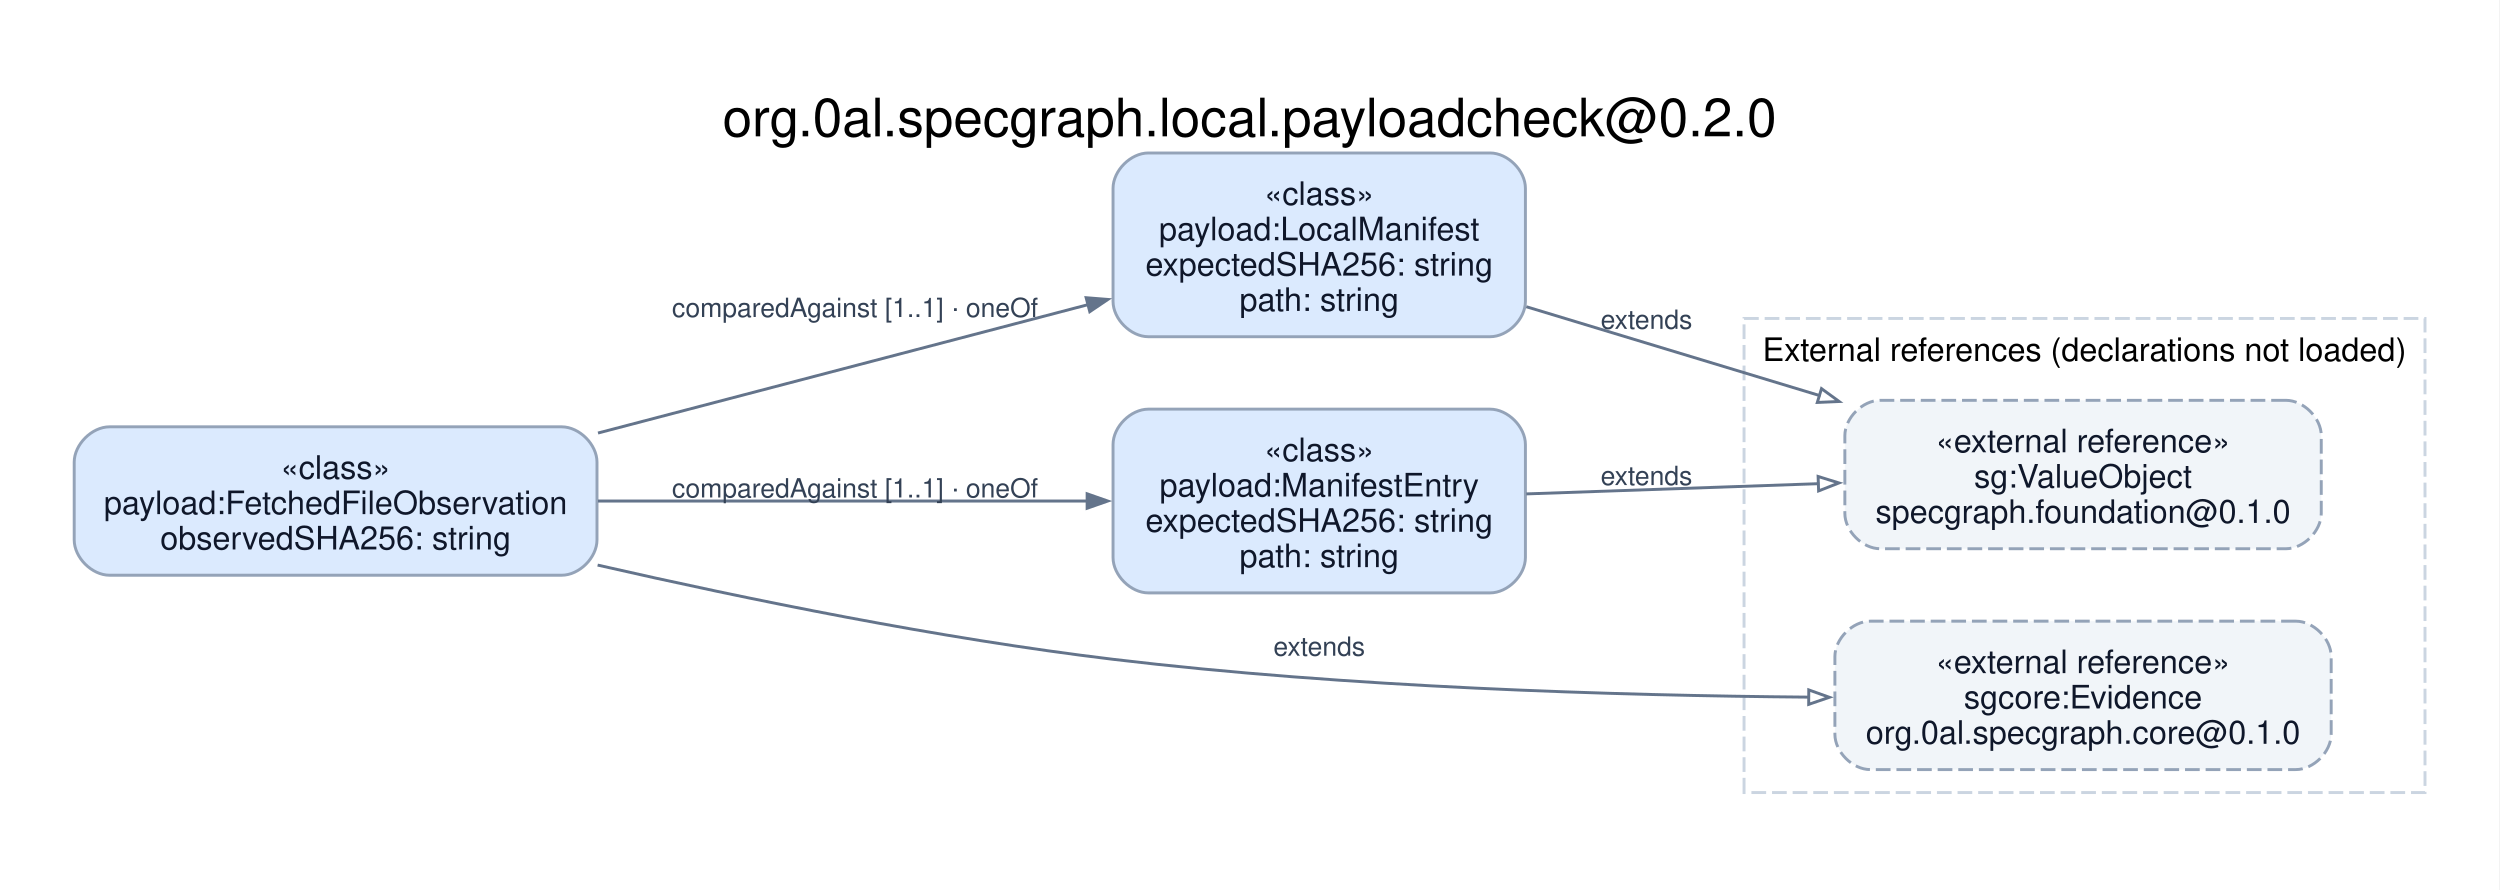
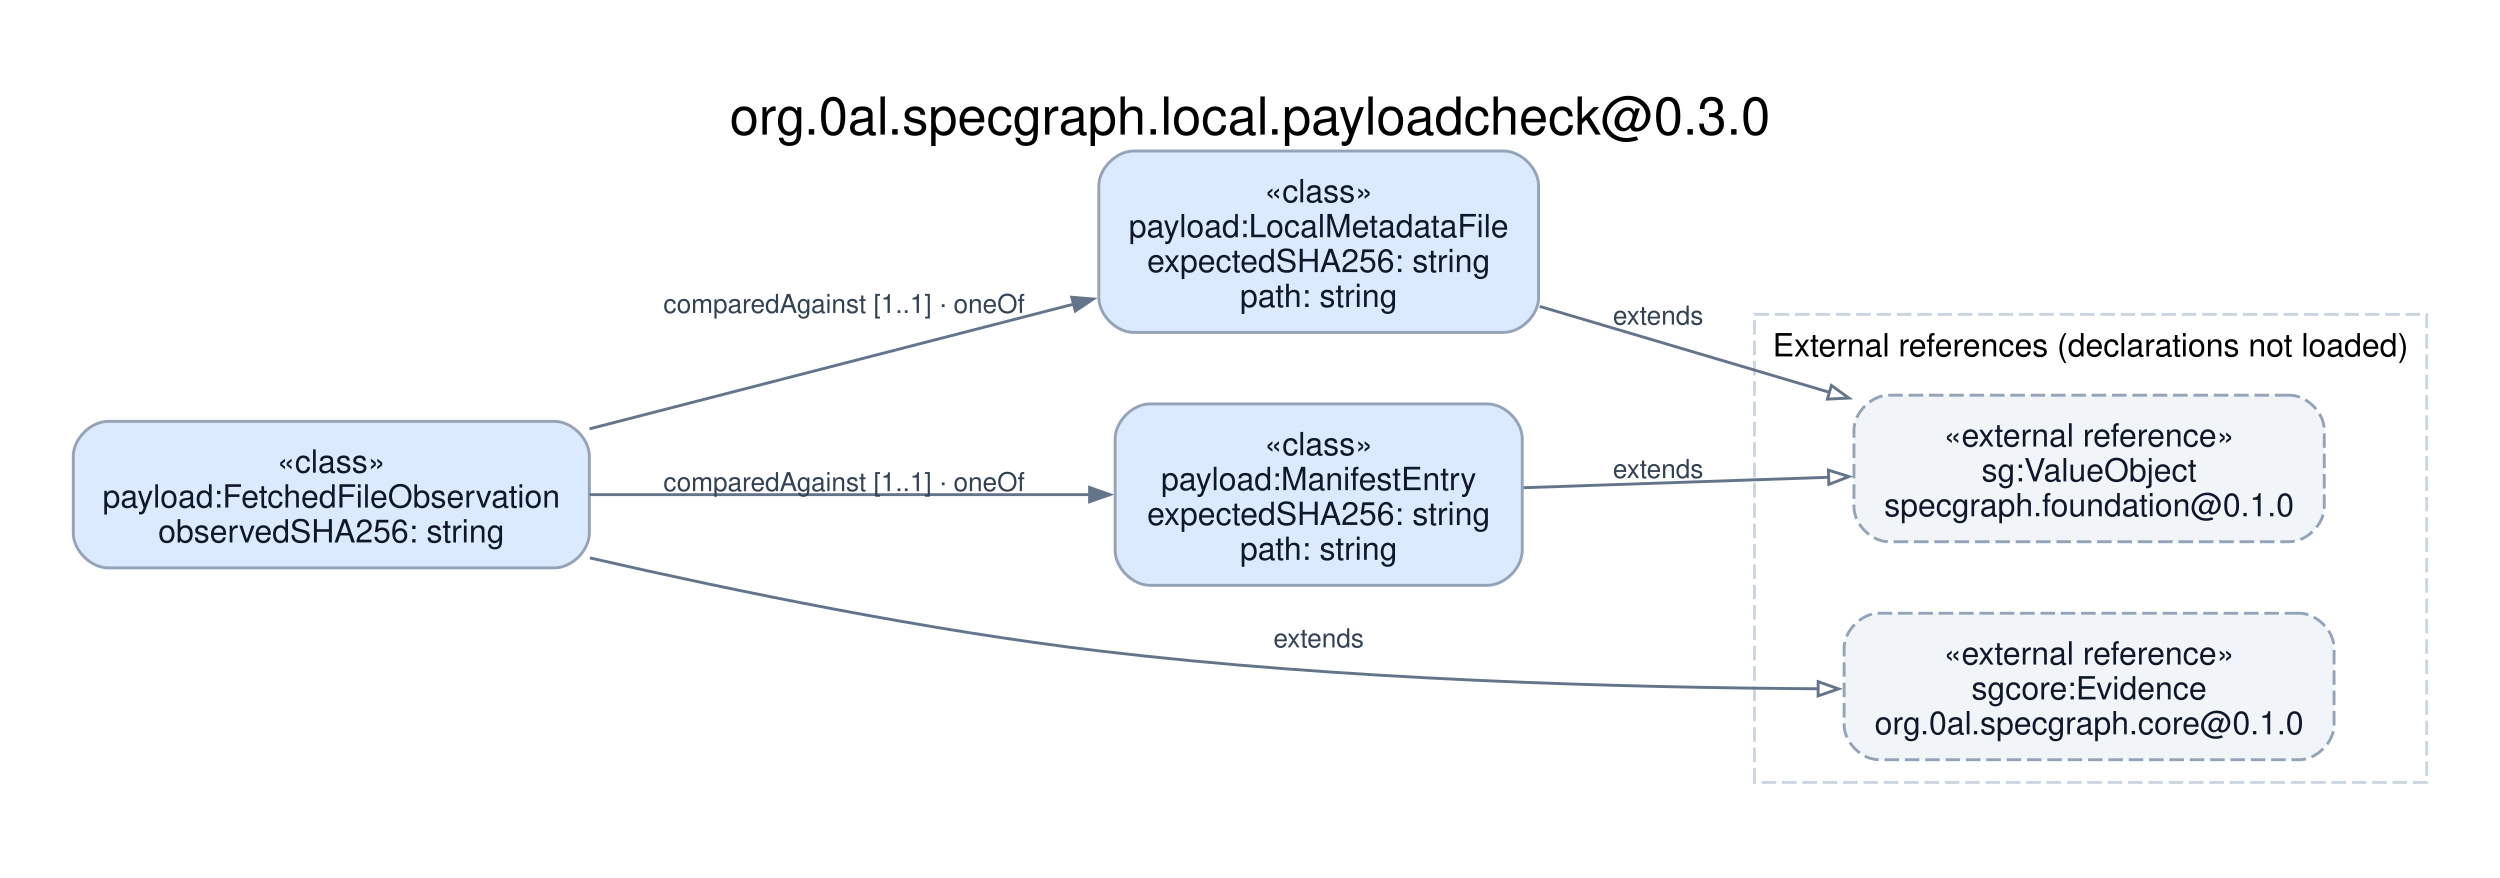
- <svg xmlns="http://www.w3.org/2000/svg" width="849pt" height="302pt" viewBox="0.00 0.00 849.00 302.00">
+ <svg xmlns="http://www.w3.org/2000/svg" width="860pt" height="302pt" viewBox="0.00 0.00 860.00 302.00">
  <g id="graph0" class="graph" transform="scale(1 1) rotate(0) translate(25.2 277.15)">
-     <polygon fill="#ffffff" stroke="none" points="-25.2,25.2 -25.2,-277.15 823.53,-277.15 823.53,25.2 -25.2,25.2" />
-     <text xml:space="preserve" text-anchor="middle" x="399.16" y="-230.85" font-family="Helvetica,sans-Serif" font-size="18.00">org.0al.specgraph.local.payloadcheck@0.2.0</text>
+     <polygon fill="#ffffff" stroke="none" points="-25.2,25.2 -25.2,-277.15 834.78,-277.15 834.78,25.2 -25.2,25.2" />
+     <text xml:space="preserve" text-anchor="middle" x="404.79" y="-230.85" font-family="Helvetica,sans-Serif" font-size="18.00">org.0al.specgraph.local.payloadcheck@0.3.0</text>
    <g id="clust1" class="cluster">
-       <polygon fill="#ffffff" stroke="#cbd5e1" stroke-dasharray="5,2" points="567.08,-8 567.08,-169 798.33,-169 798.33,-8 567.08,-8" />
-       <text xml:space="preserve" text-anchor="middle" x="682.7" y="-154.55" font-family="Helvetica,sans-Serif" font-size="11.00">External references (declarations not loaded)</text>
+       <polygon fill="#ffffff" stroke="#cbd5e1" stroke-dasharray="5,2" points="578.33,-8 578.33,-169 809.58,-169 809.58,-8 578.33,-8" />
+       <text xml:space="preserve" text-anchor="middle" x="693.95" y="-154.55" font-family="Helvetica,sans-Serif" font-size="11.00">External references (declarations not loaded)</text>
    </g>
    <g id="node1" class="node">
      <path fill="#dbeafe" stroke="#94a3b8" d="M165.54,-132.2C165.54,-132.2 12,-132.2 12,-132.2 6,-132.2 0,-126.2 0,-120.2 0,-120.2 0,-93.8 0,-93.8 0,-87.8 6,-81.8 12,-81.8 12,-81.8 165.54,-81.8 165.54,-81.8 171.54,-81.8 177.54,-87.8 177.54,-93.8 177.54,-93.8 177.54,-120.2 177.54,-120.2 177.54,-126.2 171.54,-132.2 165.54,-132.2" />
      <text xml:space="preserve" text-anchor="middle" x="88.77" y="-114.55" font-family="Helvetica,sans-Serif" font-size="11.00" fill="#0f172a">«class»</text>
      <text xml:space="preserve" text-anchor="middle" x="88.77" y="-102.55" font-family="Helvetica,sans-Serif" font-size="11.00" fill="#0f172a">payload:FetchedFileObservation</text>
      <text xml:space="preserve" text-anchor="middle" x="88.77" y="-90.55" font-family="Helvetica,sans-Serif" font-size="11.00" fill="#0f172a">observedSHA256: string</text>
    </g>
    <g id="node2" class="node">
-       <path fill="#dbeafe" stroke="#94a3b8" d="M480.83,-225.2C480.83,-225.2 364.79,-225.2 364.79,-225.2 358.79,-225.2 352.79,-219.2 352.79,-213.2 352.79,-213.2 352.79,-174.8 352.79,-174.8 352.79,-168.8 358.79,-162.8 364.79,-162.8 364.79,-162.8 480.83,-162.8 480.83,-162.8 486.83,-162.8 492.83,-168.8 492.83,-174.8 492.83,-174.8 492.83,-213.2 492.83,-213.2 492.83,-219.2 486.83,-225.2 480.83,-225.2" />
-       <text xml:space="preserve" text-anchor="middle" x="422.81" y="-207.55" font-family="Helvetica,sans-Serif" font-size="11.00" fill="#0f172a">«class»</text>
-       <text xml:space="preserve" text-anchor="middle" x="422.81" y="-195.55" font-family="Helvetica,sans-Serif" font-size="11.00" fill="#0f172a">payload:LocalManifest</text>
-       <text xml:space="preserve" text-anchor="middle" x="422.81" y="-183.55" font-family="Helvetica,sans-Serif" font-size="11.00" fill="#0f172a">expectedSHA256: string</text>
-       <text xml:space="preserve" text-anchor="middle" x="422.81" y="-171.55" font-family="Helvetica,sans-Serif" font-size="11.00" fill="#0f172a">path: string</text>
+       <path fill="#dbeafe" stroke="#94a3b8" d="M492.08,-225.2C492.08,-225.2 364.79,-225.2 364.79,-225.2 358.79,-225.2 352.79,-219.2 352.79,-213.2 352.79,-213.2 352.79,-174.8 352.79,-174.8 352.79,-168.8 358.79,-162.8 364.79,-162.8 364.79,-162.8 492.08,-162.8 492.08,-162.8 498.08,-162.8 504.08,-168.8 504.08,-174.8 504.08,-174.8 504.08,-213.2 504.08,-213.2 504.08,-219.2 498.08,-225.2 492.08,-225.2" />
+       <text xml:space="preserve" text-anchor="middle" x="428.43" y="-207.55" font-family="Helvetica,sans-Serif" font-size="11.00" fill="#0f172a">«class»</text>
+       <text xml:space="preserve" text-anchor="middle" x="428.43" y="-195.55" font-family="Helvetica,sans-Serif" font-size="11.00" fill="#0f172a">payload:LocalMetadataFile</text>
+       <text xml:space="preserve" text-anchor="middle" x="428.43" y="-183.55" font-family="Helvetica,sans-Serif" font-size="11.00" fill="#0f172a">expectedSHA256: string</text>
+       <text xml:space="preserve" text-anchor="middle" x="428.43" y="-171.55" font-family="Helvetica,sans-Serif" font-size="11.00" fill="#0f172a">path: string</text>
    </g>
    <g id="edge1" class="edge">
-       <path fill="none" stroke="#64748b" d="M177.88,-130.09C229.66,-143.65 294.51,-160.65 344.33,-173.7" />
-       <polygon fill="#64748b" stroke="#64748b" points="343.65,-176.05 351.04,-175.46 344.89,-171.31 343.65,-176.05" />
+       <path fill="none" stroke="#64748b" d="M177.61,-129.63C229.08,-142.89 293.71,-159.55 344.34,-172.59" />
+       <polygon fill="#64748b" stroke="#64748b" points="343.49,-174.9 350.88,-174.28 344.71,-170.16 343.49,-174.9" />
      <text xml:space="preserve" text-anchor="middle" x="265.16" y="-169.49" font-family="Helvetica,sans-Serif" font-size="9.00" fill="#334155">comparedAgainst [1..1] · oneOf</text>
    </g>
    <g id="node3" class="node">
-       <path fill="#dbeafe" stroke="#94a3b8" d="M480.83,-138.2C480.83,-138.2 364.79,-138.2 364.79,-138.2 358.79,-138.2 352.79,-132.2 352.79,-126.2 352.79,-126.2 352.79,-87.8 352.79,-87.8 352.79,-81.8 358.79,-75.8 364.79,-75.8 364.79,-75.8 480.83,-75.8 480.83,-75.8 486.83,-75.8 492.83,-81.8 492.83,-87.8 492.83,-87.8 492.83,-126.2 492.83,-126.2 492.83,-132.2 486.83,-138.2 480.83,-138.2" />
-       <text xml:space="preserve" text-anchor="middle" x="422.81" y="-120.55" font-family="Helvetica,sans-Serif" font-size="11.00" fill="#0f172a">«class»</text>
-       <text xml:space="preserve" text-anchor="middle" x="422.81" y="-108.55" font-family="Helvetica,sans-Serif" font-size="11.00" fill="#0f172a">payload:ManifestEntry</text>
-       <text xml:space="preserve" text-anchor="middle" x="422.81" y="-96.55" font-family="Helvetica,sans-Serif" font-size="11.00" fill="#0f172a">expectedSHA256: string</text>
-       <text xml:space="preserve" text-anchor="middle" x="422.81" y="-84.55" font-family="Helvetica,sans-Serif" font-size="11.00" fill="#0f172a">path: string</text>
+       <path fill="#dbeafe" stroke="#94a3b8" d="M486.45,-138.2C486.45,-138.2 370.41,-138.2 370.41,-138.2 364.41,-138.2 358.41,-132.2 358.41,-126.2 358.41,-126.2 358.41,-87.8 358.41,-87.8 358.41,-81.8 364.41,-75.8 370.41,-75.8 370.41,-75.8 486.45,-75.8 486.45,-75.8 492.45,-75.8 498.45,-81.8 498.45,-87.8 498.45,-87.8 498.45,-126.2 498.45,-126.2 498.45,-132.2 492.45,-138.2 486.45,-138.2" />
+       <text xml:space="preserve" text-anchor="middle" x="428.43" y="-120.55" font-family="Helvetica,sans-Serif" font-size="11.00" fill="#0f172a">«class»</text>
+       <text xml:space="preserve" text-anchor="middle" x="428.43" y="-108.55" font-family="Helvetica,sans-Serif" font-size="11.00" fill="#0f172a">payload:ManifestEntry</text>
+       <text xml:space="preserve" text-anchor="middle" x="428.43" y="-96.55" font-family="Helvetica,sans-Serif" font-size="11.00" fill="#0f172a">expectedSHA256: string</text>
+       <text xml:space="preserve" text-anchor="middle" x="428.43" y="-84.55" font-family="Helvetica,sans-Serif" font-size="11.00" fill="#0f172a">path: string</text>
    </g>
    <g id="edge2" class="edge">
-       <path fill="none" stroke="#64748b" d="M177.88,-107C229.55,-107 294.24,-107 344.02,-107" />
-       <polygon fill="#64748b" stroke="#64748b" points="343.99,-109.45 350.99,-107 343.99,-104.55 343.99,-109.45" />
+       <path fill="none" stroke="#64748b" d="M177.61,-107C230.92,-107 298.34,-107 349.71,-107" />
+       <polygon fill="#64748b" stroke="#64748b" points="349.62,-109.45 356.62,-107 349.62,-104.55 349.62,-109.45" />
      <text xml:space="preserve" text-anchor="middle" x="265.16" y="-108.2" font-family="Helvetica,sans-Serif" font-size="9.00" fill="#334155">comparedAgainst [1..1] · oneOf</text>
    </g>
    <g id="node4" class="node">
-       <path fill="#f1f5f9" stroke="#94a3b8" stroke-dasharray="5,2" d="M754.47,-66.2C754.47,-66.2 609.93,-66.2 609.93,-66.2 603.93,-66.2 597.93,-60.2 597.93,-54.2 597.93,-54.2 597.93,-27.8 597.93,-27.8 597.93,-21.8 603.93,-15.8 609.93,-15.8 609.93,-15.8 754.47,-15.8 754.47,-15.8 760.47,-15.8 766.47,-21.8 766.47,-27.8 766.47,-27.8 766.47,-54.2 766.47,-54.2 766.47,-60.2 760.47,-66.2 754.47,-66.2" />
-       <text xml:space="preserve" text-anchor="middle" x="682.2" y="-48.55" font-family="Helvetica,sans-Serif" font-size="11.00" fill="#0f172a">«external reference»</text>
-       <text xml:space="preserve" text-anchor="middle" x="682.2" y="-36.55" font-family="Helvetica,sans-Serif" font-size="11.00" fill="#0f172a">sgcore:Evidence</text>
-       <text xml:space="preserve" text-anchor="middle" x="682.2" y="-24.55" font-family="Helvetica,sans-Serif" font-size="11.00" fill="#0f172a">org.0al.specgraph.core@0.1.0</text>
+       <path fill="#f1f5f9" stroke="#94a3b8" stroke-dasharray="5,2" d="M765.72,-66.2C765.72,-66.2 621.18,-66.2 621.18,-66.2 615.18,-66.2 609.18,-60.2 609.18,-54.2 609.18,-54.2 609.18,-27.8 609.18,-27.8 609.18,-21.8 615.18,-15.8 621.18,-15.8 621.18,-15.8 765.72,-15.8 765.72,-15.8 771.72,-15.8 777.72,-21.8 777.72,-27.8 777.72,-27.8 777.72,-54.2 777.72,-54.2 777.72,-60.2 771.72,-66.2 765.72,-66.2" />
+       <text xml:space="preserve" text-anchor="middle" x="693.45" y="-48.55" font-family="Helvetica,sans-Serif" font-size="11.00" fill="#0f172a">«external reference»</text>
+       <text xml:space="preserve" text-anchor="middle" x="693.45" y="-36.55" font-family="Helvetica,sans-Serif" font-size="11.00" fill="#0f172a">sgcore:Evidence</text>
+       <text xml:space="preserve" text-anchor="middle" x="693.45" y="-24.55" font-family="Helvetica,sans-Serif" font-size="11.00" fill="#0f172a">org.0al.specgraph.core@0.1.0</text>
    </g>
    <g id="edge3" class="edge">
-       <path fill="none" stroke="#64748b" d="M177.75,-85.25C228.57,-73.64 293.91,-60.32 352.79,-53.25 432.24,-43.72 523.21,-40.95 589.23,-40.4" />
-       <polygon fill="none" stroke="#64748b" points="589.06,-42.85 596.05,-40.35 589.03,-37.95 589.06,-42.85" />
-       <text xml:space="preserve" text-anchor="middle" x="422.81" y="-54.45" font-family="Helvetica,sans-Serif" font-size="9.00" fill="#334155">extends</text>
+       <path fill="none" stroke="#64748b" d="M177.75,-85.22C228.57,-73.6 293.9,-60.28 352.79,-53.25 436.26,-43.29 532.01,-40.62 600.53,-40.21" />
+       <polygon fill="none" stroke="#64748b" points="600.25,-42.66 607.24,-40.18 600.23,-37.76 600.25,-42.66" />
+       <text xml:space="preserve" text-anchor="middle" x="428.43" y="-54.45" font-family="Helvetica,sans-Serif" font-size="9.00" fill="#334155">extends</text>
    </g>
    <g id="node5" class="node">
-       <path fill="#f1f5f9" stroke="#94a3b8" stroke-dasharray="5,2" d="M751.1,-141.2C751.1,-141.2 613.31,-141.2 613.31,-141.2 607.31,-141.2 601.31,-135.2 601.31,-129.2 601.31,-129.2 601.31,-102.8 601.31,-102.8 601.31,-96.8 607.31,-90.8 613.31,-90.8 613.31,-90.8 751.1,-90.8 751.1,-90.8 757.1,-90.8 763.1,-96.8 763.1,-102.8 763.1,-102.8 763.1,-129.2 763.1,-129.2 763.1,-135.2 757.1,-141.2 751.1,-141.2" />
-       <text xml:space="preserve" text-anchor="middle" x="682.2" y="-123.55" font-family="Helvetica,sans-Serif" font-size="11.00" fill="#0f172a">«external reference»</text>
-       <text xml:space="preserve" text-anchor="middle" x="682.2" y="-111.55" font-family="Helvetica,sans-Serif" font-size="11.00" fill="#0f172a">sg:ValueObject</text>
-       <text xml:space="preserve" text-anchor="middle" x="682.2" y="-99.55" font-family="Helvetica,sans-Serif" font-size="11.00" fill="#0f172a">specgraph.foundation@0.1.0</text>
+       <path fill="#f1f5f9" stroke="#94a3b8" stroke-dasharray="5,2" d="M762.35,-141.2C762.35,-141.2 624.56,-141.2 624.56,-141.2 618.56,-141.2 612.56,-135.2 612.56,-129.2 612.56,-129.2 612.56,-102.8 612.56,-102.8 612.56,-96.8 618.56,-90.8 624.56,-90.8 624.56,-90.8 762.35,-90.8 762.35,-90.8 768.35,-90.8 774.35,-96.8 774.35,-102.8 774.35,-102.8 774.35,-129.2 774.35,-129.2 774.35,-135.2 768.35,-141.2 762.35,-141.2" />
+       <text xml:space="preserve" text-anchor="middle" x="693.45" y="-123.55" font-family="Helvetica,sans-Serif" font-size="11.00" fill="#0f172a">«external reference»</text>
+       <text xml:space="preserve" text-anchor="middle" x="693.45" y="-111.55" font-family="Helvetica,sans-Serif" font-size="11.00" fill="#0f172a">sg:ValueObject</text>
+       <text xml:space="preserve" text-anchor="middle" x="693.45" y="-99.55" font-family="Helvetica,sans-Serif" font-size="11.00" fill="#0f172a">specgraph.foundation@0.1.0</text>
    </g>
    <g id="edge4" class="edge">
-       <path fill="none" stroke="#64748b" d="M493.13,-172.99C523.87,-163.68 560.4,-152.61 593.05,-142.72" />
-       <polygon fill="none" stroke="#64748b" points="593.38,-145.17 599.37,-140.8 591.96,-140.48 593.38,-145.17" />
-       <text xml:space="preserve" text-anchor="middle" x="533.95" y="-165.48" font-family="Helvetica,sans-Serif" font-size="9.00" fill="#334155">extends</text>
+       <path fill="none" stroke="#64748b" d="M504.45,-171.75C535.53,-162.54 571.8,-151.78 604.15,-142.19" />
+       <polygon fill="none" stroke="#64748b" points="604.81,-144.55 610.83,-140.21 603.42,-139.85 604.81,-144.55" />
+       <text xml:space="preserve" text-anchor="middle" x="545.2" y="-165.48" font-family="Helvetica,sans-Serif" font-size="9.00" fill="#334155">extends</text>
    </g>
    <g id="edge5" class="edge">
-       <path fill="none" stroke="#64748b" d="M493.13,-109.42C523.74,-110.49 560.09,-111.77 592.63,-112.9" />
-       <polygon fill="none" stroke="#64748b" points="592.23,-115.34 599.31,-113.14 592.4,-110.44 592.23,-115.34" />
-       <text xml:space="preserve" text-anchor="middle" x="533.95" y="-112.43" font-family="Helvetica,sans-Serif" font-size="9.00" fill="#334155">extends</text>
+       <path fill="none" stroke="#64748b" d="M498.88,-109.38C531.15,-110.48 569.88,-111.81 604.2,-112.98" />
+       <polygon fill="none" stroke="#64748b" points="603.77,-115.42 610.85,-113.21 603.93,-110.52 603.77,-115.42" />
+       <text xml:space="preserve" text-anchor="middle" x="545.2" y="-112.7" font-family="Helvetica,sans-Serif" font-size="9.00" fill="#334155">extends</text>
    </g>
  </g>
</svg>
